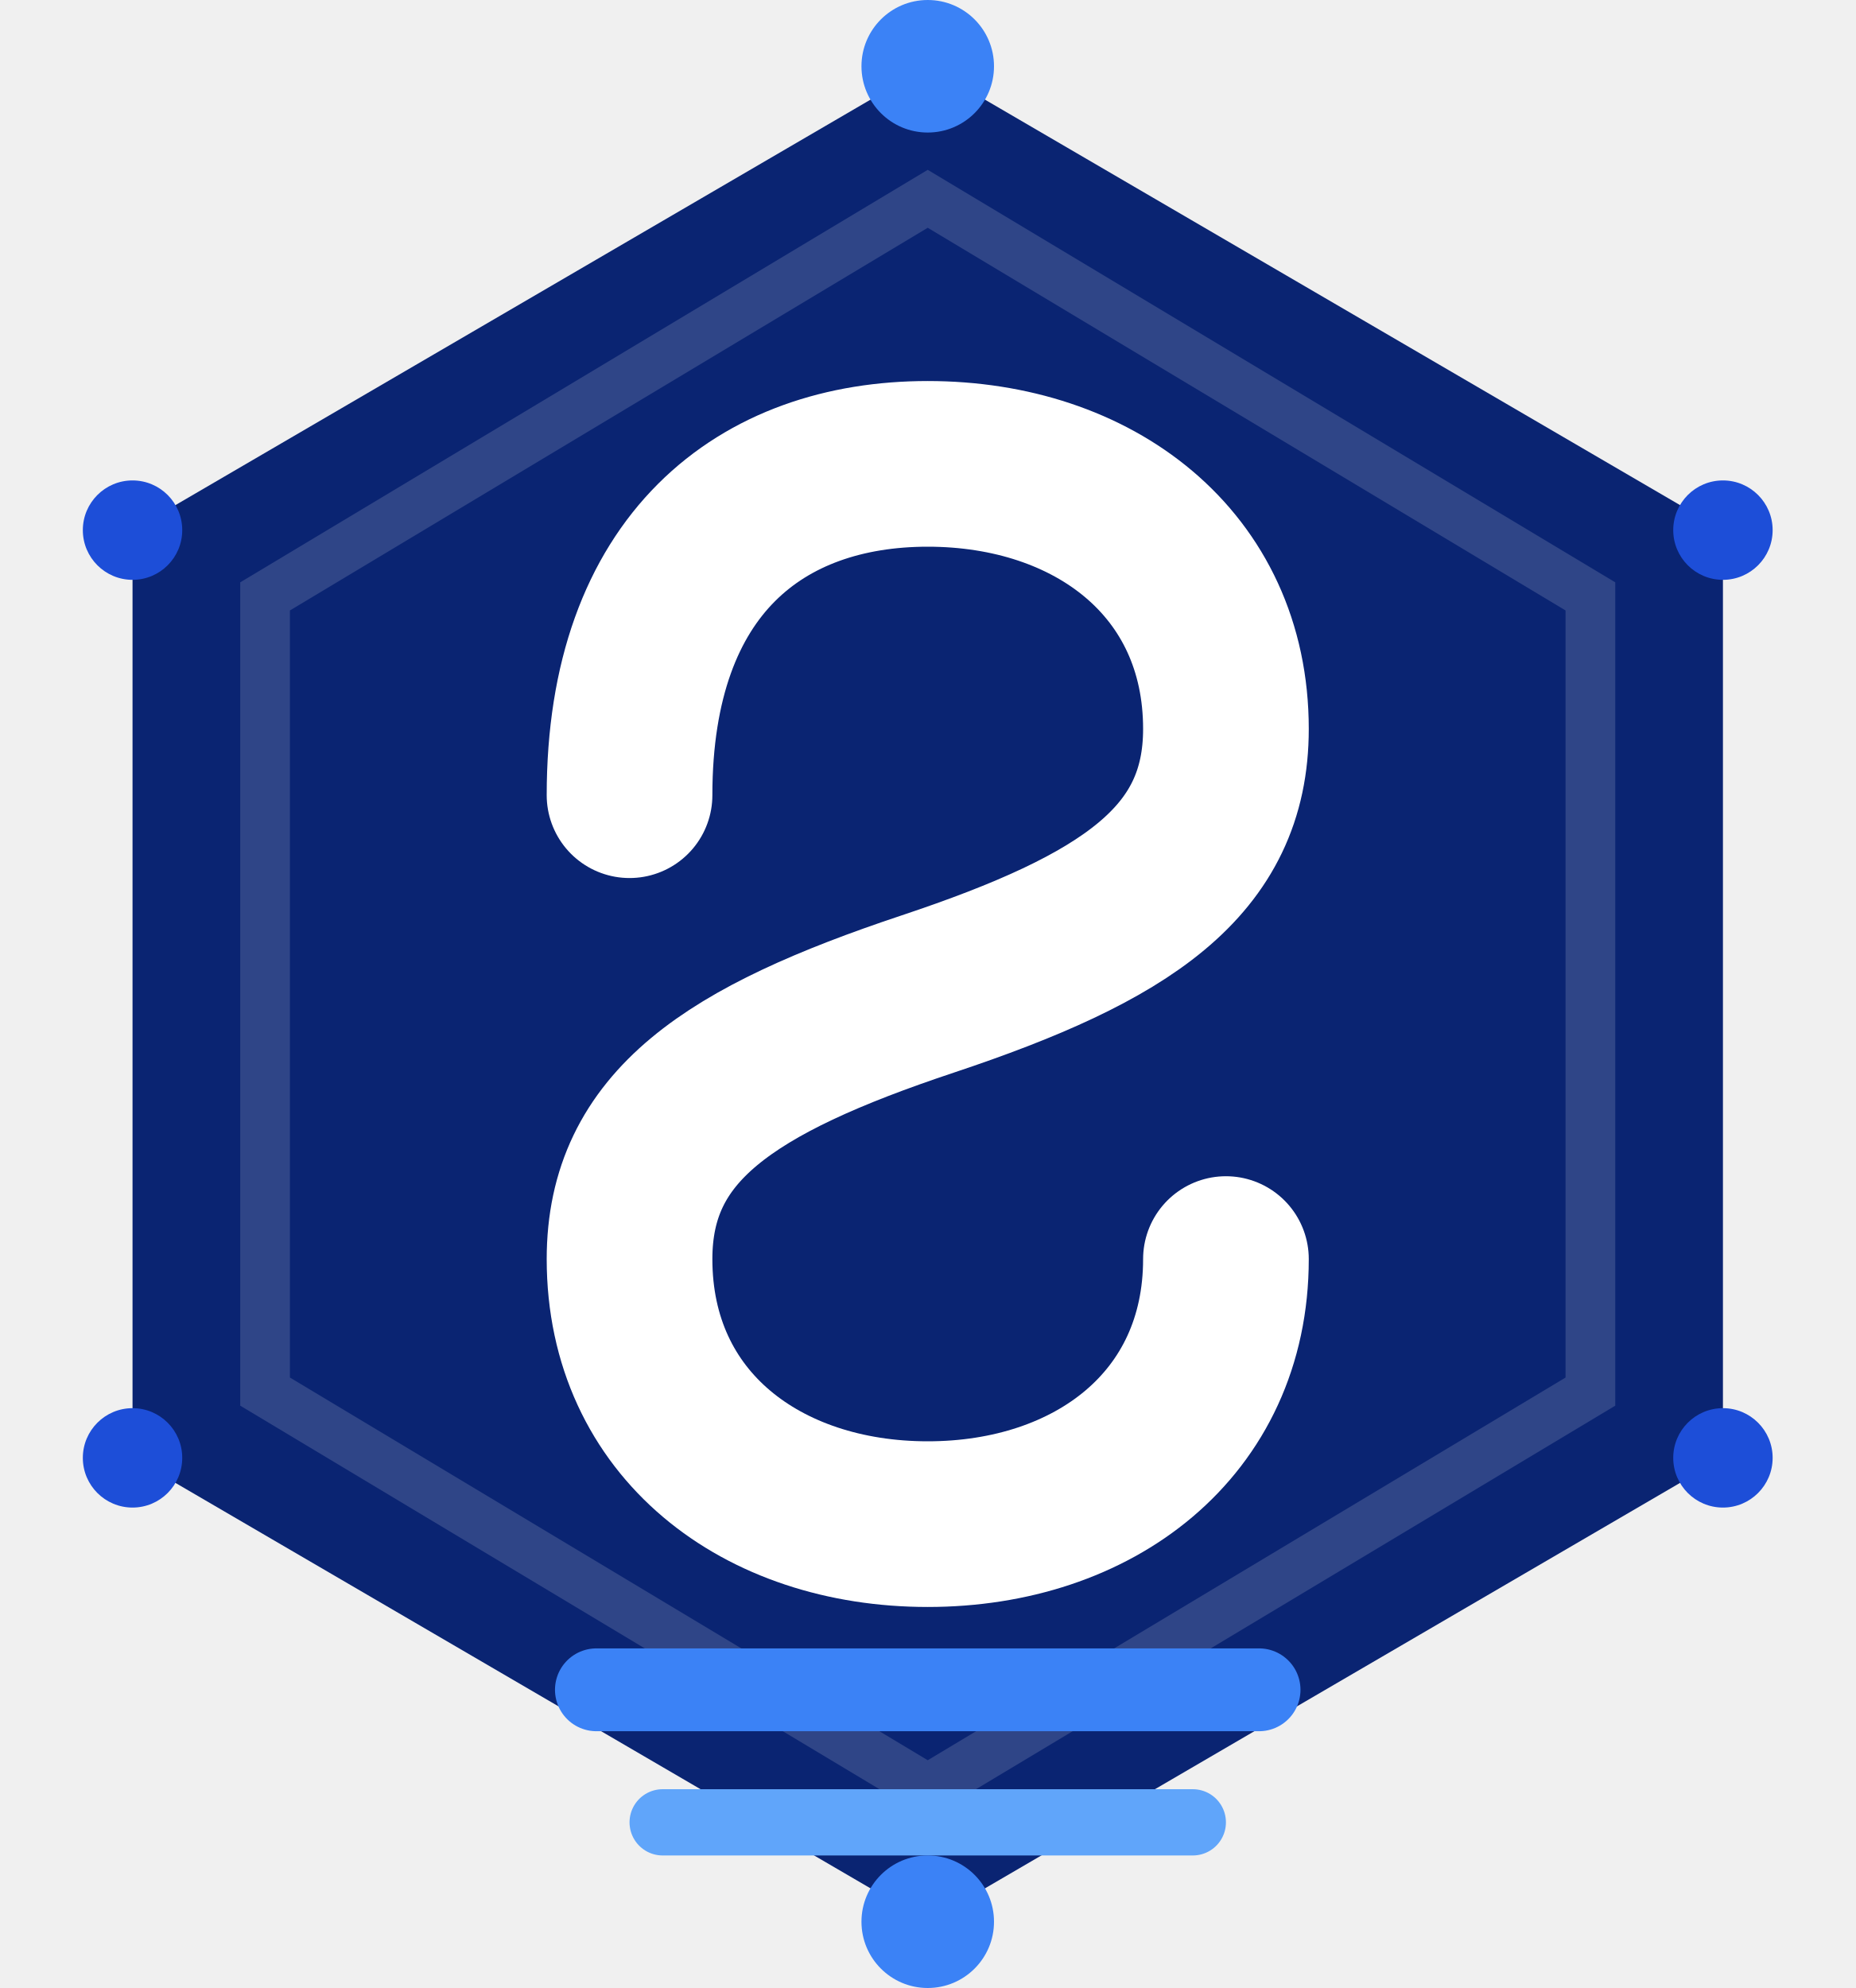
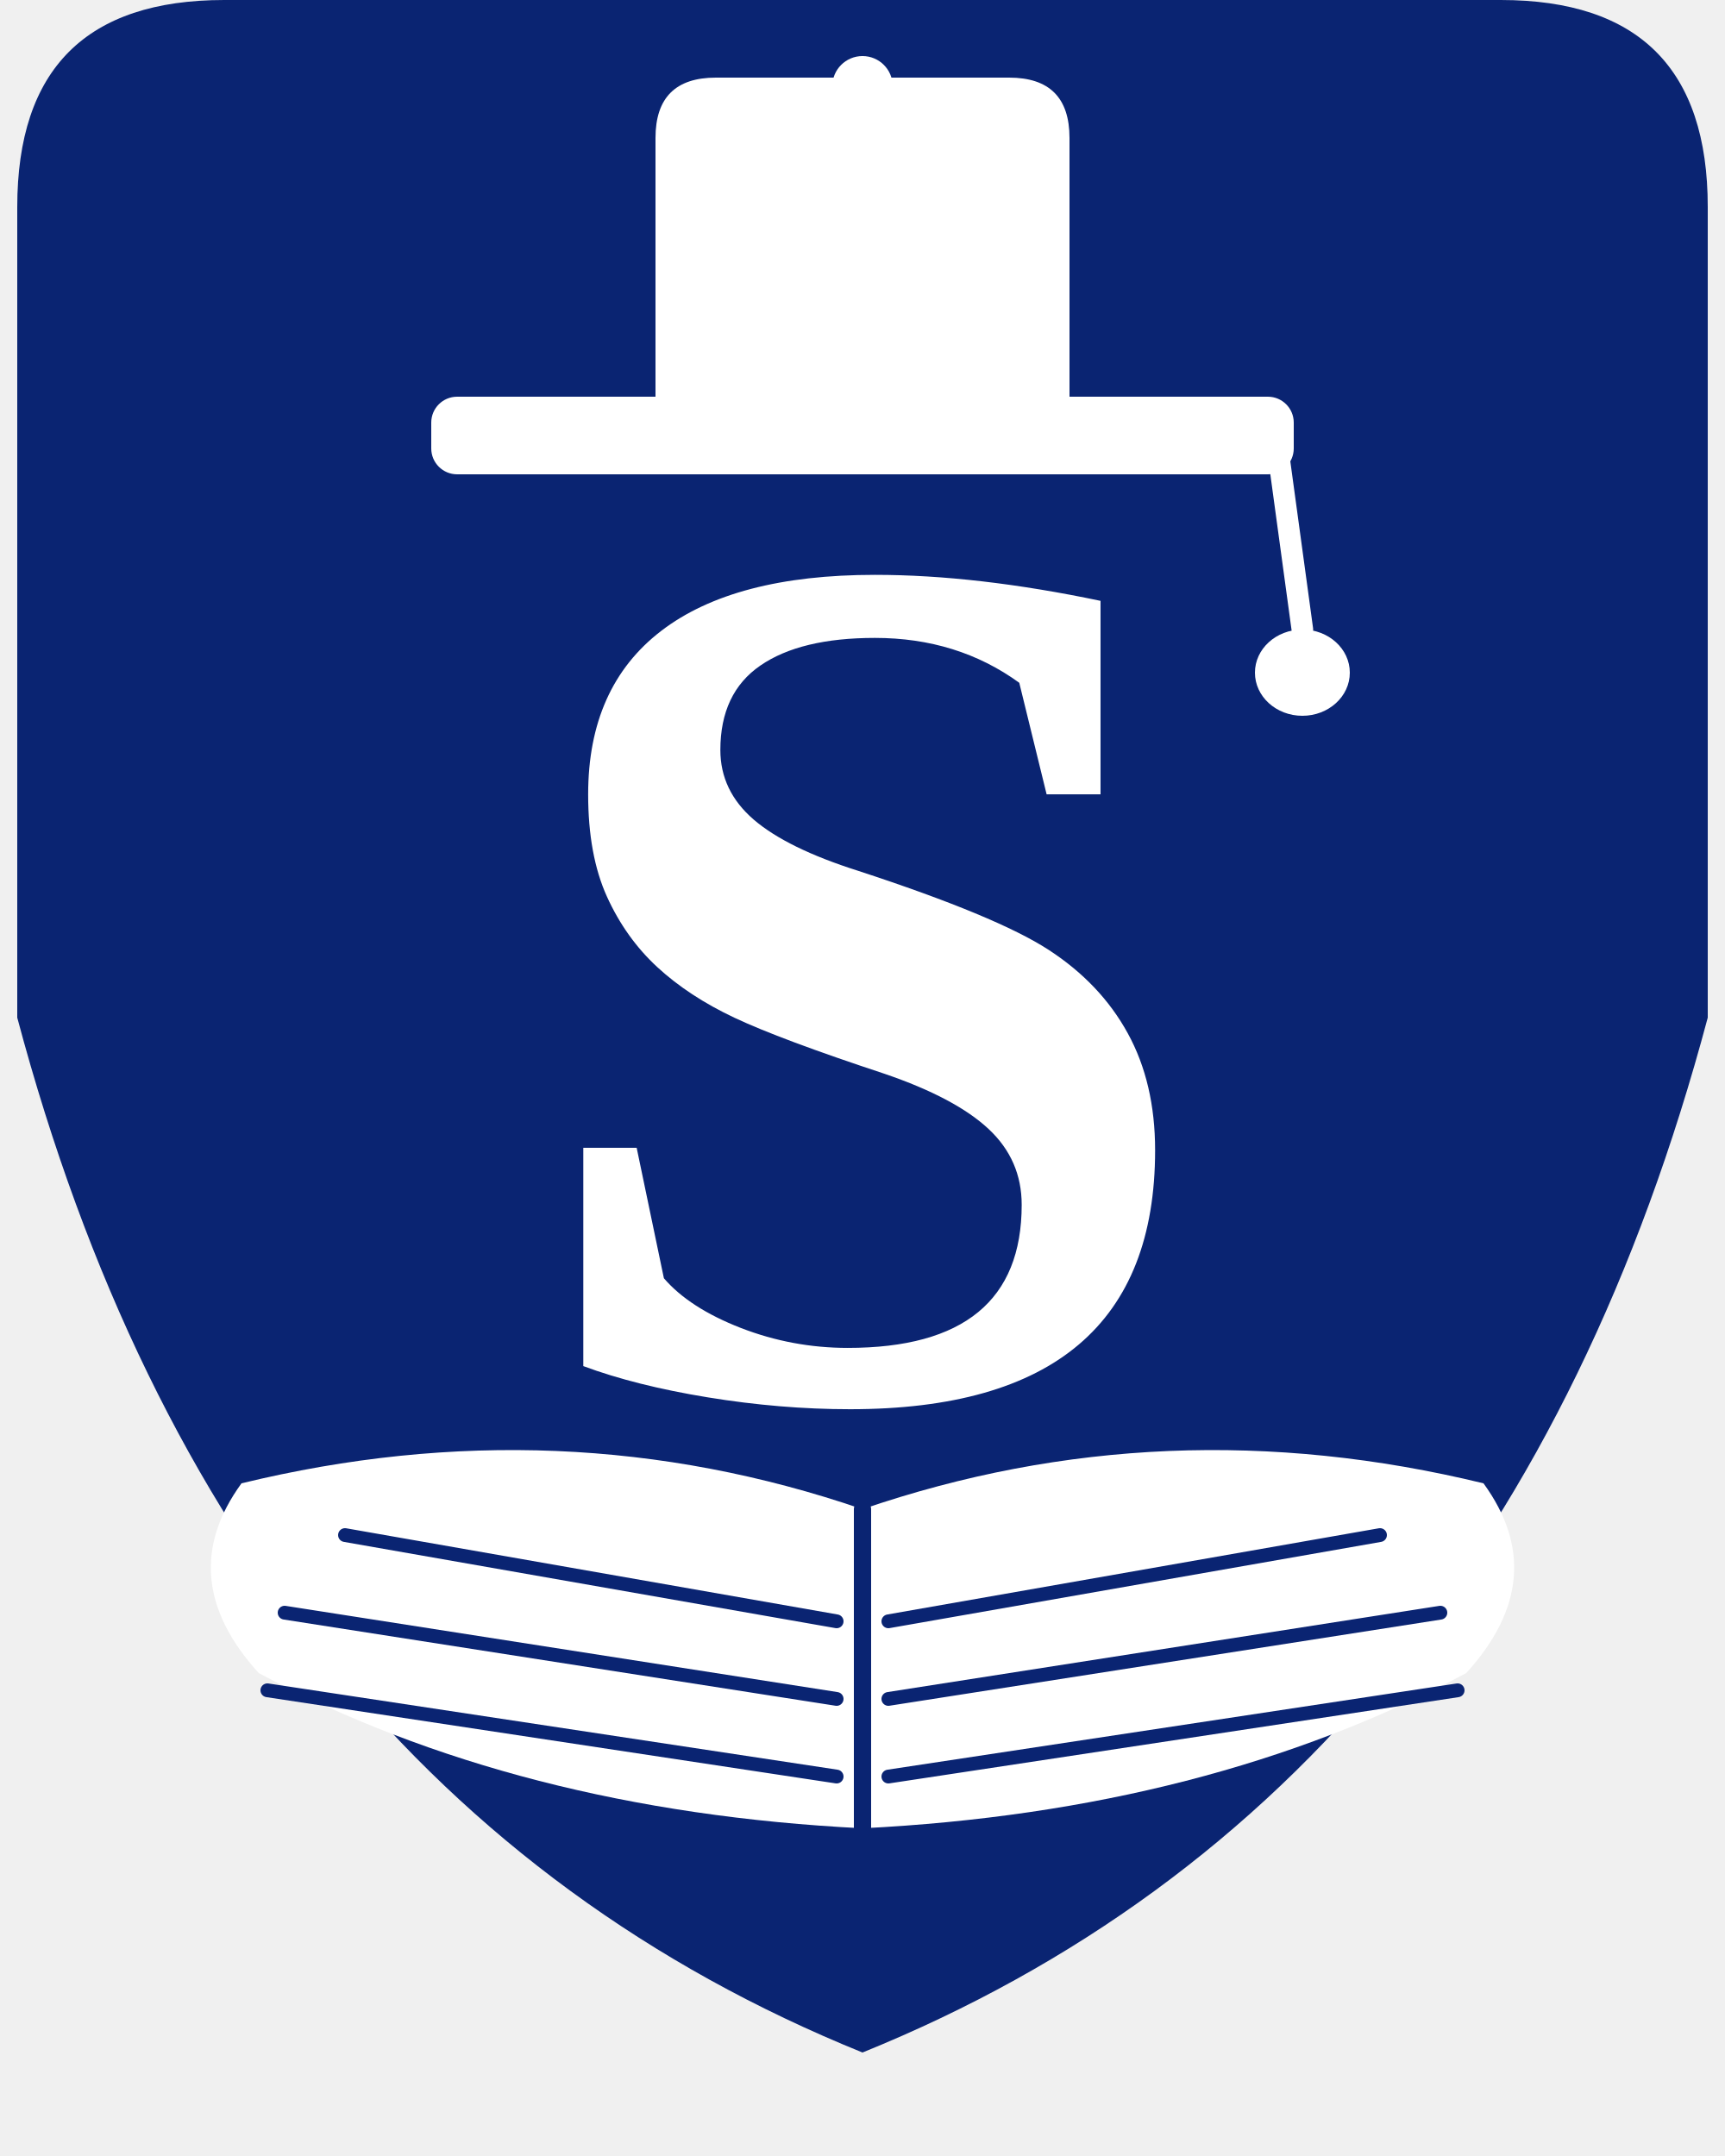
- <svg xmlns="http://www.w3.org/2000/svg" viewBox="0 0 56 60" fill="none">
-   <polygon points="28,2 52,16 52,44 28,58 4,44 4,16" fill="#0A2472" />
-   <polygon points="28,6 48,18 48,42 28,54 8,42 8,18" fill="none" stroke="rgba(255,255,255,0.15)" stroke-width="1.5" />
-   <path d="M 19 24            C 19 17, 23 14, 28 14            C 33 14, 37 17, 37 22            C 37 26, 34 28, 28 30            C 22 32, 19 34, 19 38            C 19 43, 23 46, 28 46            C 33 46, 37 43, 37 38" stroke="white" stroke-width="5" fill="none" stroke-linecap="round" />
-   <line x1="18" y1="51" x2="38" y2="51" stroke="#3B82F6" stroke-width="2.5" stroke-linecap="round" />
-   <line x1="20" y1="55" x2="36" y2="55" stroke="#60A5FA" stroke-width="2" stroke-linecap="round" />
-   <circle cx="28" cy="2" r="2" fill="#3B82F6" />
-   <circle cx="52" cy="16" r="1.5" fill="#1D4ED8" />
-   <circle cx="52" cy="44" r="1.5" fill="#1D4ED8" />
-   <circle cx="28" cy="58" r="2" fill="#3B82F6" />
-   <circle cx="4" cy="44" r="1.5" fill="#1D4ED8" />
-   <circle cx="4" cy="16" r="1.5" fill="#1D4ED8" />
+ <svg xmlns="http://www.w3.org/2000/svg" viewBox="0 0 200 250" fill="none">
+   <path fill="#0A2472" d="M 26,0 Q 2,0 2,24 L 2,118 Q 26,208 100,238 Q 174,208 198,118 L 198,24 Q 198,0 174,0 Z" />
+   <path fill="white" d="M 100,175 Q 65,163 28,172 Q 20,183 30,194 Q 60,210 100,212 Z" />
+   <path fill="white" d="M 100,175 Q 135,163 172,172 Q 180,183 170,194 Q 140,210 100,212 Z" />
+   <line x1="40" y1="178" x2="97" y2="188" stroke="#0A2472" stroke-width="1.6" stroke-linecap="round" />
+   <line x1="33" y1="187" x2="97" y2="197" stroke="#0A2472" stroke-width="1.6" stroke-linecap="round" />
+   <line x1="31" y1="196" x2="97" y2="206" stroke="#0A2472" stroke-width="1.6" stroke-linecap="round" />
+   <line x1="160" y1="178" x2="103" y2="188" stroke="#0A2472" stroke-width="1.6" stroke-linecap="round" />
+   <line x1="167" y1="187" x2="103" y2="197" stroke="#0A2472" stroke-width="1.6" stroke-linecap="round" />
+   <line x1="169" y1="196" x2="103" y2="206" stroke="#0A2472" stroke-width="1.6" stroke-linecap="round" />
+   <line x1="100" y1="175" x2="100" y2="213" stroke="#0A2472" stroke-width="2" stroke-linecap="round" />
+   <text x="100" y="162" text-anchor="middle" font-family="Georgia,'Times New Roman',serif" font-size="144" font-weight="bold" fill="white">S</text>
+   <path fill="white" d="M 76,16 Q 76,9 83,9 L 117,9 Q 124,9 124,16 L 124,47 Q 112,50 100,50 Q 88,50 76,47 Z" />
+   <circle fill="white" cx="100" cy="10" r="3.5" />
+   <rect fill="white" x="50" y="46" width="100" height="9" rx="3" />
+   <line x1="148" y1="51" x2="151" y2="73" stroke="white" stroke-width="2.5" stroke-linecap="round" />
+   <ellipse fill="white" cx="151" cy="78" rx="5.5" ry="5" />
</svg>
